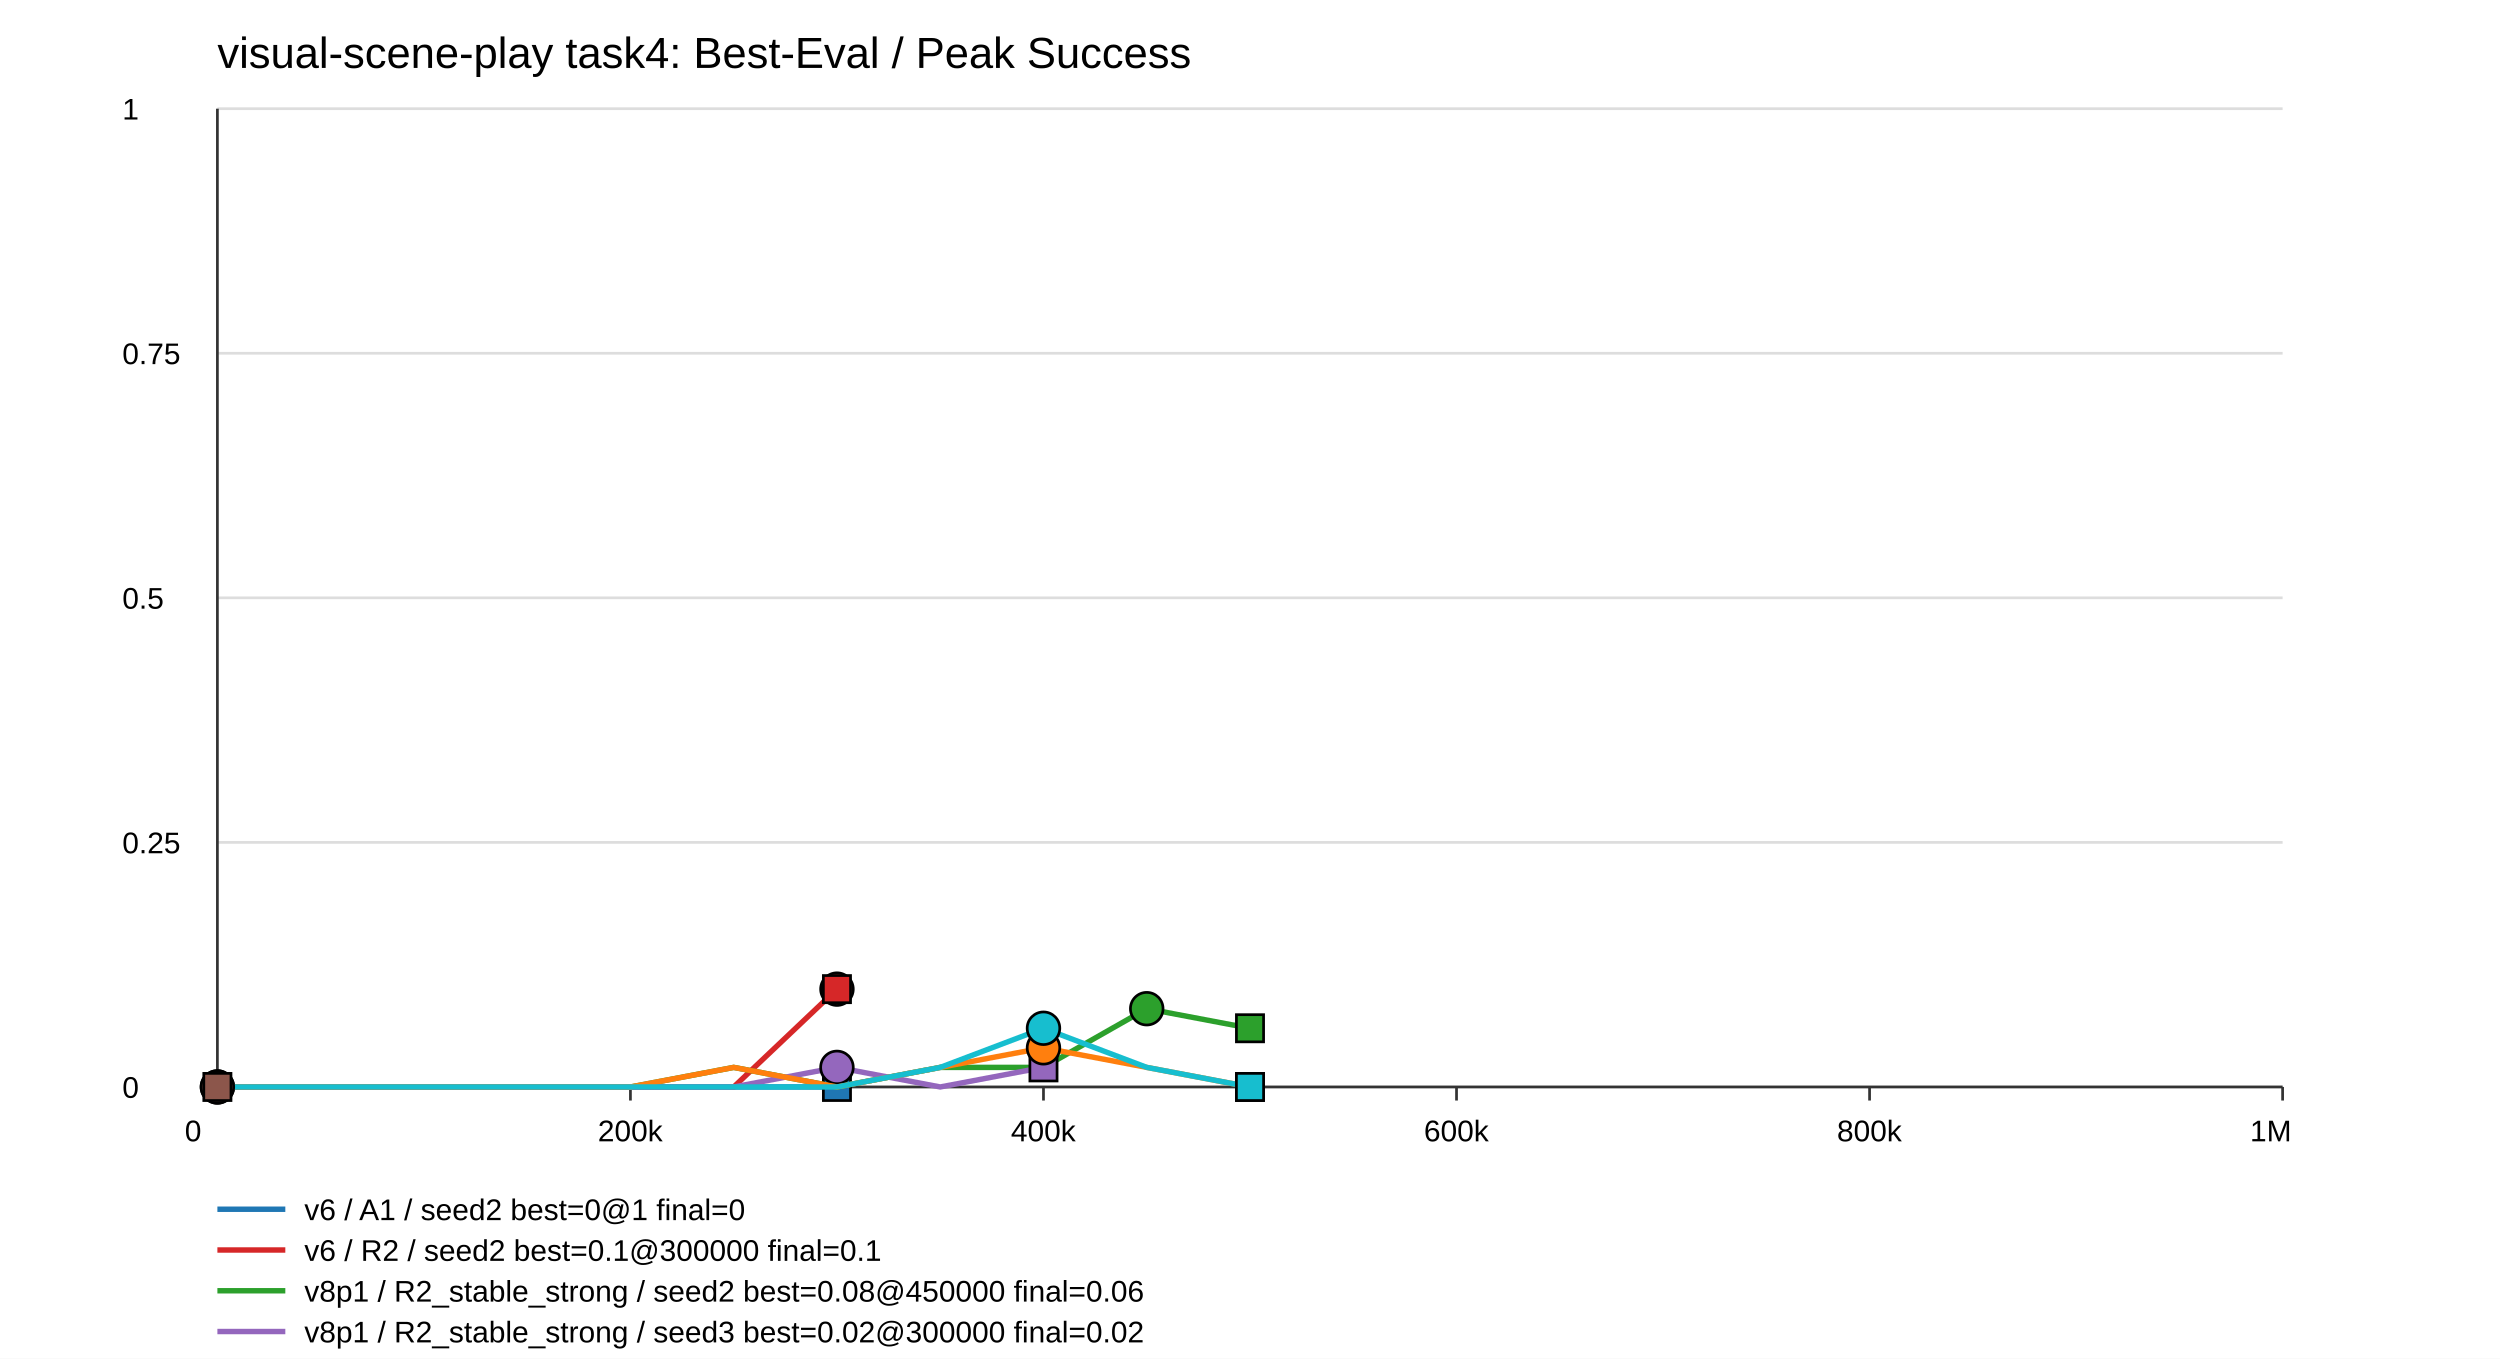
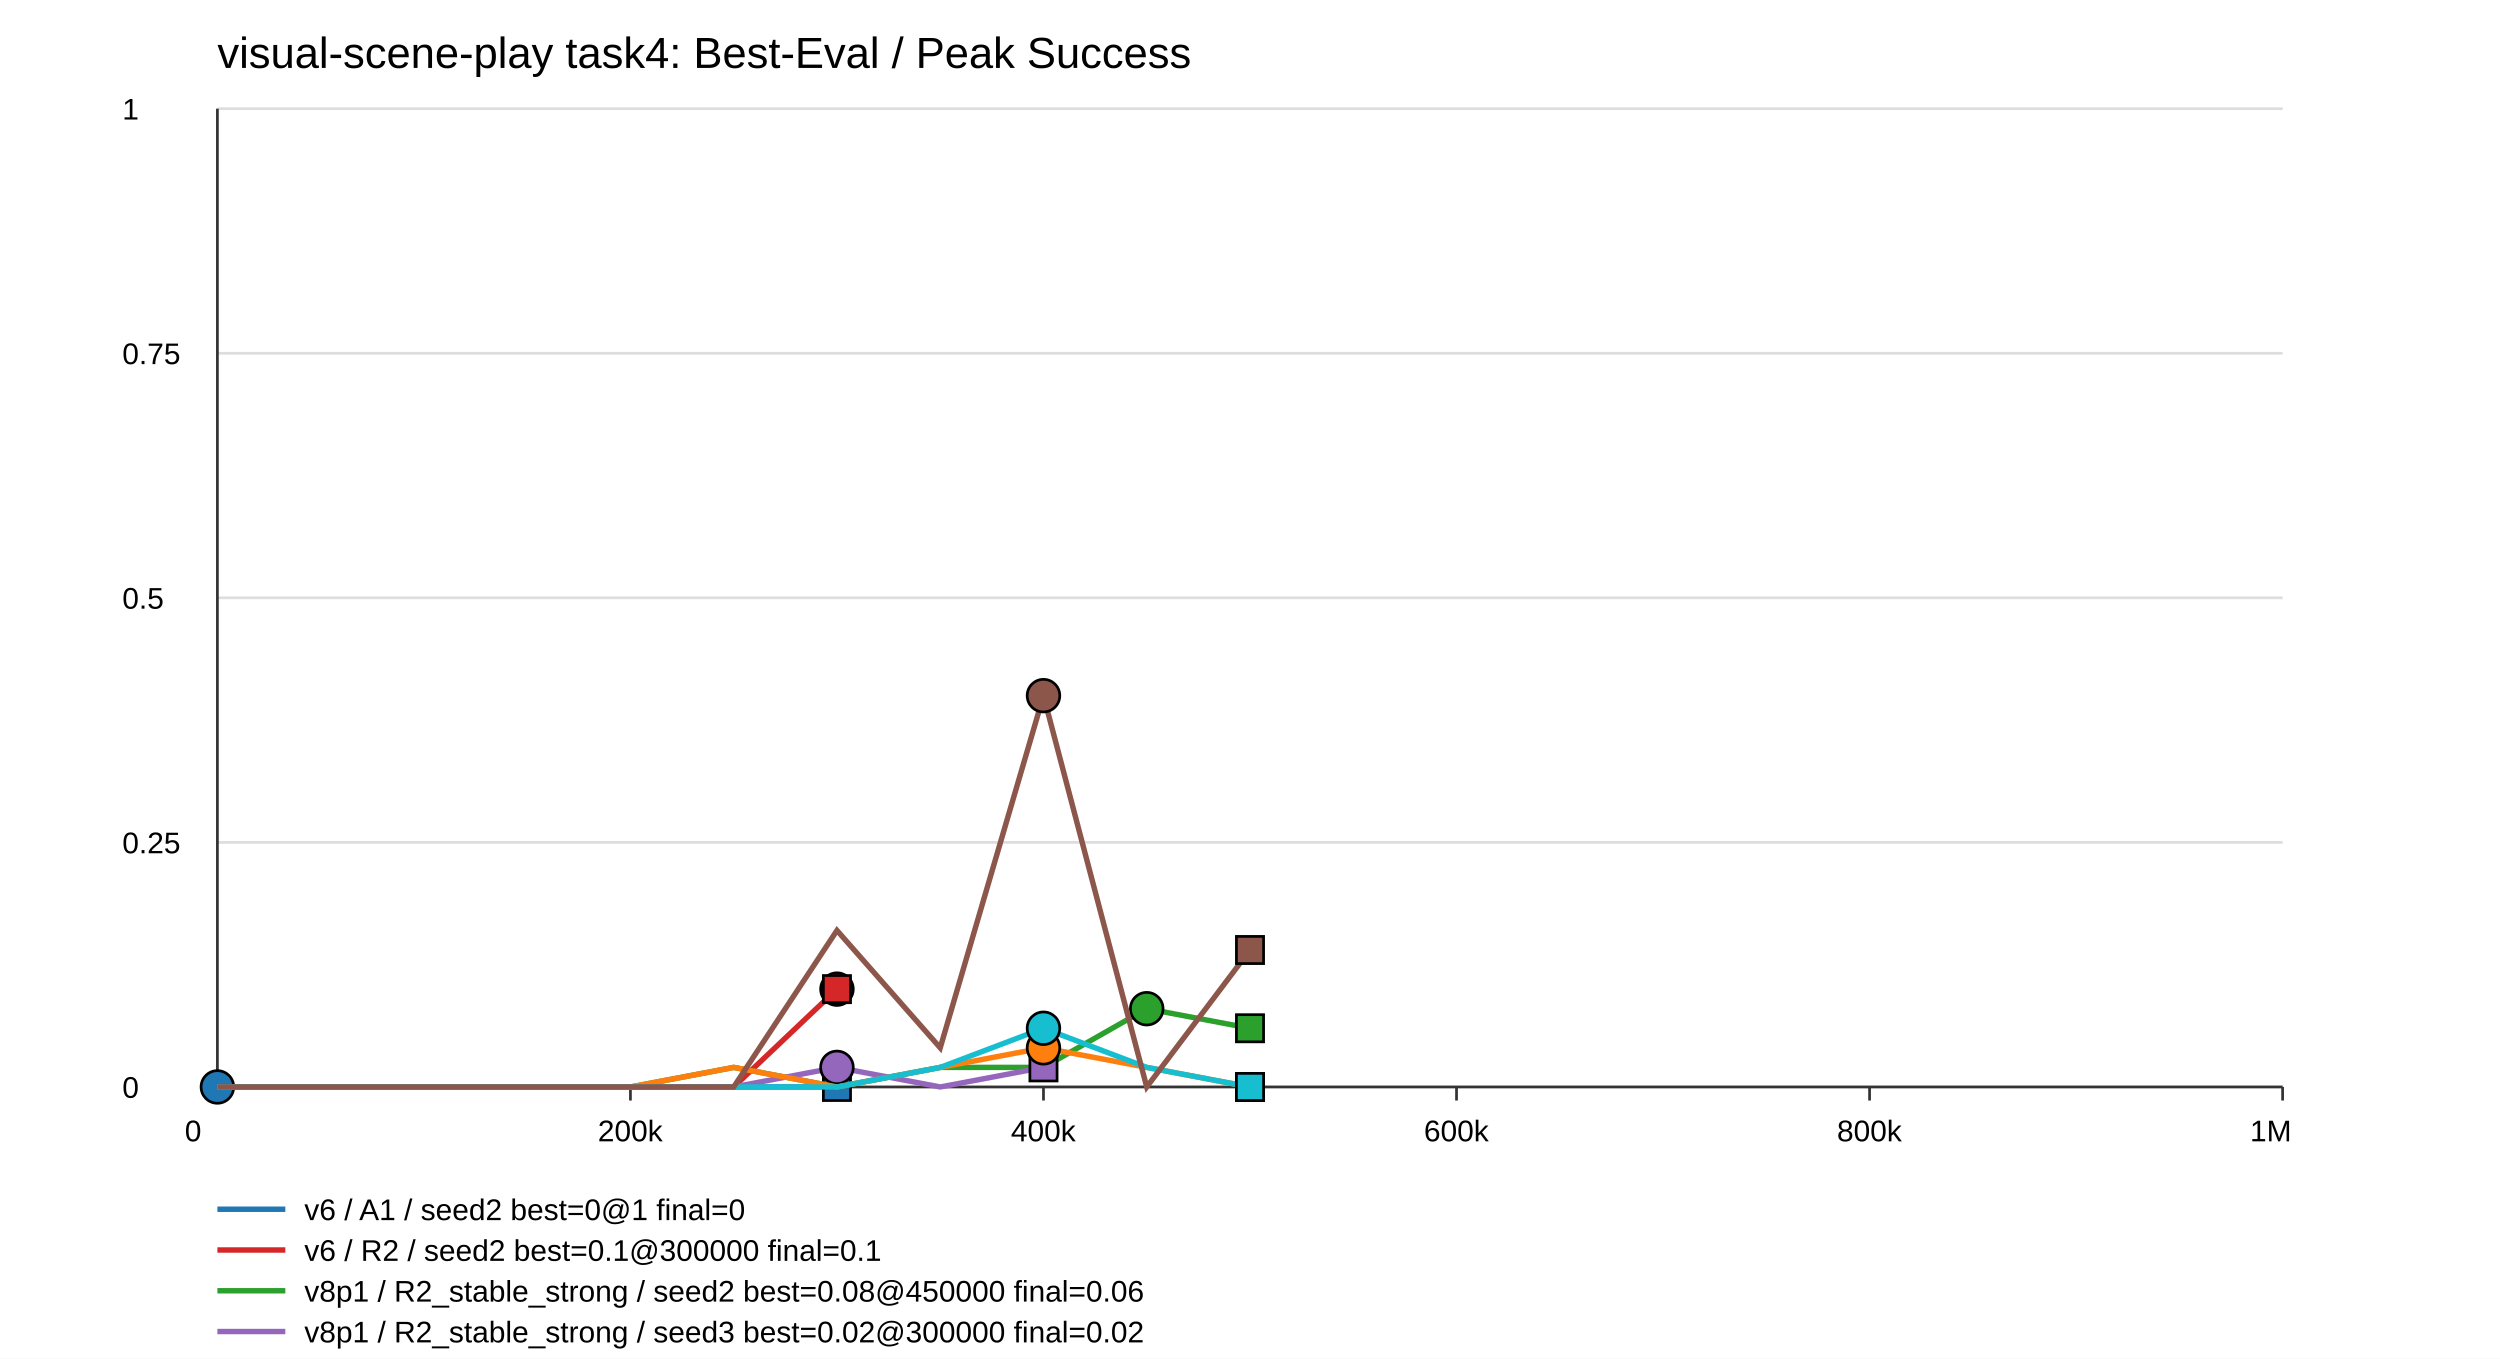
<svg xmlns="http://www.w3.org/2000/svg" width="920" height="500" viewBox="0 0 920 500">
  <rect width="100%" height="100%" fill="white" />
  <text x="80" y="25" font-family="Arial" font-size="16">visual-scene-play task4: Best-Eval / Peak Success</text>
  <line x1="80" y1="400.0" x2="840" y2="400.0" stroke="#ddd" />
  <text x="45" y="404.0" font-family="Arial" font-size="11">0</text>
  <line x1="80" y1="310.0" x2="840" y2="310.0" stroke="#ddd" />
  <text x="45" y="314.0" font-family="Arial" font-size="11">0.25</text>
  <line x1="80" y1="220.0" x2="840" y2="220.0" stroke="#ddd" />
  <text x="45" y="224.0" font-family="Arial" font-size="11">0.5</text>
  <line x1="80" y1="130.0" x2="840" y2="130.0" stroke="#ddd" />
  <text x="45" y="134.0" font-family="Arial" font-size="11">0.75</text>
  <line x1="80" y1="40.0" x2="840" y2="40.0" stroke="#ddd" />
  <text x="45" y="44.0" font-family="Arial" font-size="11">1</text>
  <line x1="80" y1="400" x2="840" y2="400" stroke="#333" />
  <line x1="80" y1="40" x2="80" y2="400" stroke="#333" />
  <line x1="80.0" y1="400" x2="80.0" y2="405" stroke="#333" />
  <text x="68.0" y="420" font-family="Arial" font-size="11">0</text>
  <line x1="232.0" y1="400" x2="232.0" y2="405" stroke="#333" />
  <text x="220.0" y="420" font-family="Arial" font-size="11">200k</text>
  <line x1="384.0" y1="400" x2="384.0" y2="405" stroke="#333" />
  <text x="372.0" y="420" font-family="Arial" font-size="11">400k</text>
  <line x1="536.0" y1="400" x2="536.0" y2="405" stroke="#333" />
  <text x="524.0" y="420" font-family="Arial" font-size="11">600k</text>
  <line x1="688.0" y1="400" x2="688.0" y2="405" stroke="#333" />
  <text x="676.0" y="420" font-family="Arial" font-size="11">800k</text>
  <line x1="840.0" y1="400" x2="840.0" y2="405" stroke="#333" />
  <text x="828.0" y="420" font-family="Arial" font-size="11">1M</text>
  <polyline points="80.0,400.0 118.0,400.0 156.0,400.0 194.0,400.0 232.0,400.0 270.0,400.0 308.0,400.0" fill="none" stroke="#1f77b4" stroke-width="2" />
  <circle cx="80.0" cy="400.0" r="6" fill="#1f77b4" stroke="black" />
  <rect x="303.0" y="395.0" width="10" height="10" fill="#1f77b4" stroke="black" />
  <line x1="80" y1="445" x2="105" y2="445" stroke="#1f77b4" stroke-width="2" />
  <text x="112" y="449" font-family="Arial" font-size="11">v6 / A1 / seed2 best=0@1 final=0</text>
  <polyline points="80.0,400.0 118.0,400.0 156.0,400.0 194.0,400.0 232.0,400.0 270.0,400.0 308.0,364.0" fill="none" stroke="#d62728" stroke-width="2" />
  <circle cx="308.0" cy="364.0" r="6" fill="#d62728" stroke="black" />
  <rect x="303.0" y="359.0" width="10" height="10" fill="#d62728" stroke="black" />
  <line x1="80" y1="460" x2="105" y2="460" stroke="#d62728" stroke-width="2" />
  <text x="112" y="464" font-family="Arial" font-size="11">v6 / R2 / seed2 best=0.1@300000 final=0.1</text>
  <polyline points="80.0,400.0 118.0,400.0 156.0,400.0 194.0,400.0 232.0,400.0 270.0,392.8 308.0,400.0 346.0,392.8 384.0,392.8 422.0,371.2 460.0,378.4" fill="none" stroke="#2ca02c" stroke-width="2" />
  <circle cx="422.0" cy="371.2" r="6" fill="#2ca02c" stroke="black" />
  <rect x="455.0" y="373.4" width="10" height="10" fill="#2ca02c" stroke="black" />
  <line x1="80" y1="475" x2="105" y2="475" stroke="#2ca02c" stroke-width="2" />
  <text x="112" y="479" font-family="Arial" font-size="11">v8p1 / R2_stable_strong / seed2 best=0.08@450000 final=0.06</text>
  <polyline points="80.0,400.0 118.0,400.0 156.0,400.0 194.0,400.0 232.0,400.0 270.0,400.0 308.0,392.8 346.0,400.0 384.0,392.8" fill="none" stroke="#9467bd" stroke-width="2" />
  <circle cx="308.0" cy="392.8" r="6" fill="#9467bd" stroke="black" />
  <rect x="379.0" y="387.8" width="10" height="10" fill="#9467bd" stroke="black" />
  <line x1="80" y1="490" x2="105" y2="490" stroke="#9467bd" stroke-width="2" />
  <text x="112" y="494" font-family="Arial" font-size="11">v8p1 / R2_stable_strong / seed3 best=0.02@300000 final=0.02</text>
  <polyline points="80.0,400.0 118.0,400.0 156.0,400.0 194.0,400.0 232.0,400.0 270.0,392.8 308.0,400.0 346.0,392.8 384.0,385.6 422.0,392.8 460.0,400.0" fill="none" stroke="#ff7f0e" stroke-width="2" />
  <circle cx="384.0" cy="385.6" r="6" fill="#ff7f0e" stroke="black" />
  <rect x="455.0" y="395.0" width="10" height="10" fill="#ff7f0e" stroke="black" />
  <line x1="80" y1="505" x2="105" y2="505" stroke="#ff7f0e" stroke-width="2" />
  <text x="112" y="509" font-family="Arial" font-size="11">v8p1 / R2_stable_strong / seed4 best=0.04@400000 final=0</text>
  <polyline points="80.0,400.0 118.0,400.0 156.0,400.0 194.0,400.0 232.0,400.0 270.0,400.0 308.0,400.0 346.0,392.8 384.0,378.4 422.0,392.8 460.0,400.0" fill="none" stroke="#17becf" stroke-width="2" />
  <circle cx="384.0" cy="378.4" r="6" fill="#17becf" stroke="black" />
  <rect x="455.0" y="395.0" width="10" height="10" fill="#17becf" stroke="black" />
  <line x1="80" y1="520" x2="105" y2="520" stroke="#17becf" stroke-width="2" />
  <text x="112" y="524" font-family="Arial" font-size="11">v8p1 / R2_stable_strong / seed5 best=0.06@400000 final=0</text>
-   <polyline points="80.0,400.0" fill="none" stroke="#8c564b" stroke-width="2" />
-   <circle cx="80.0" cy="400.0" r="6" fill="#8c564b" stroke="black" />
-   <rect x="75.0" y="395.0" width="10" height="10" fill="#8c564b" stroke="black" />
+   <polyline points="80.0,400.0 118.0,400.0 156.0,400.0 194.0,400.0 232.0,400.0 270.0,400.0 308.0,342.4 346.0,385.6 384.0,256.0 422.0,400.0 460.0,349.6" fill="none" stroke="#8c564b" stroke-width="2" />
+   <circle cx="384.0" cy="256.0" r="6" fill="#8c564b" stroke="black" />
+   <rect x="455.0" y="344.6" width="10" height="10" fill="#8c564b" stroke="black" />
  <line x1="80" y1="535" x2="105" y2="535" stroke="#8c564b" stroke-width="2" />
-   <text x="112" y="539" font-family="Arial" font-size="11">v8p1 / R2_stable_strong / seed6 best=0@1 final=0</text>
+   <text x="112" y="539" font-family="Arial" font-size="11">v8p1 / R2_stable_strong / seed6 best=0.4@400000 final=0.14</text>
</svg>
